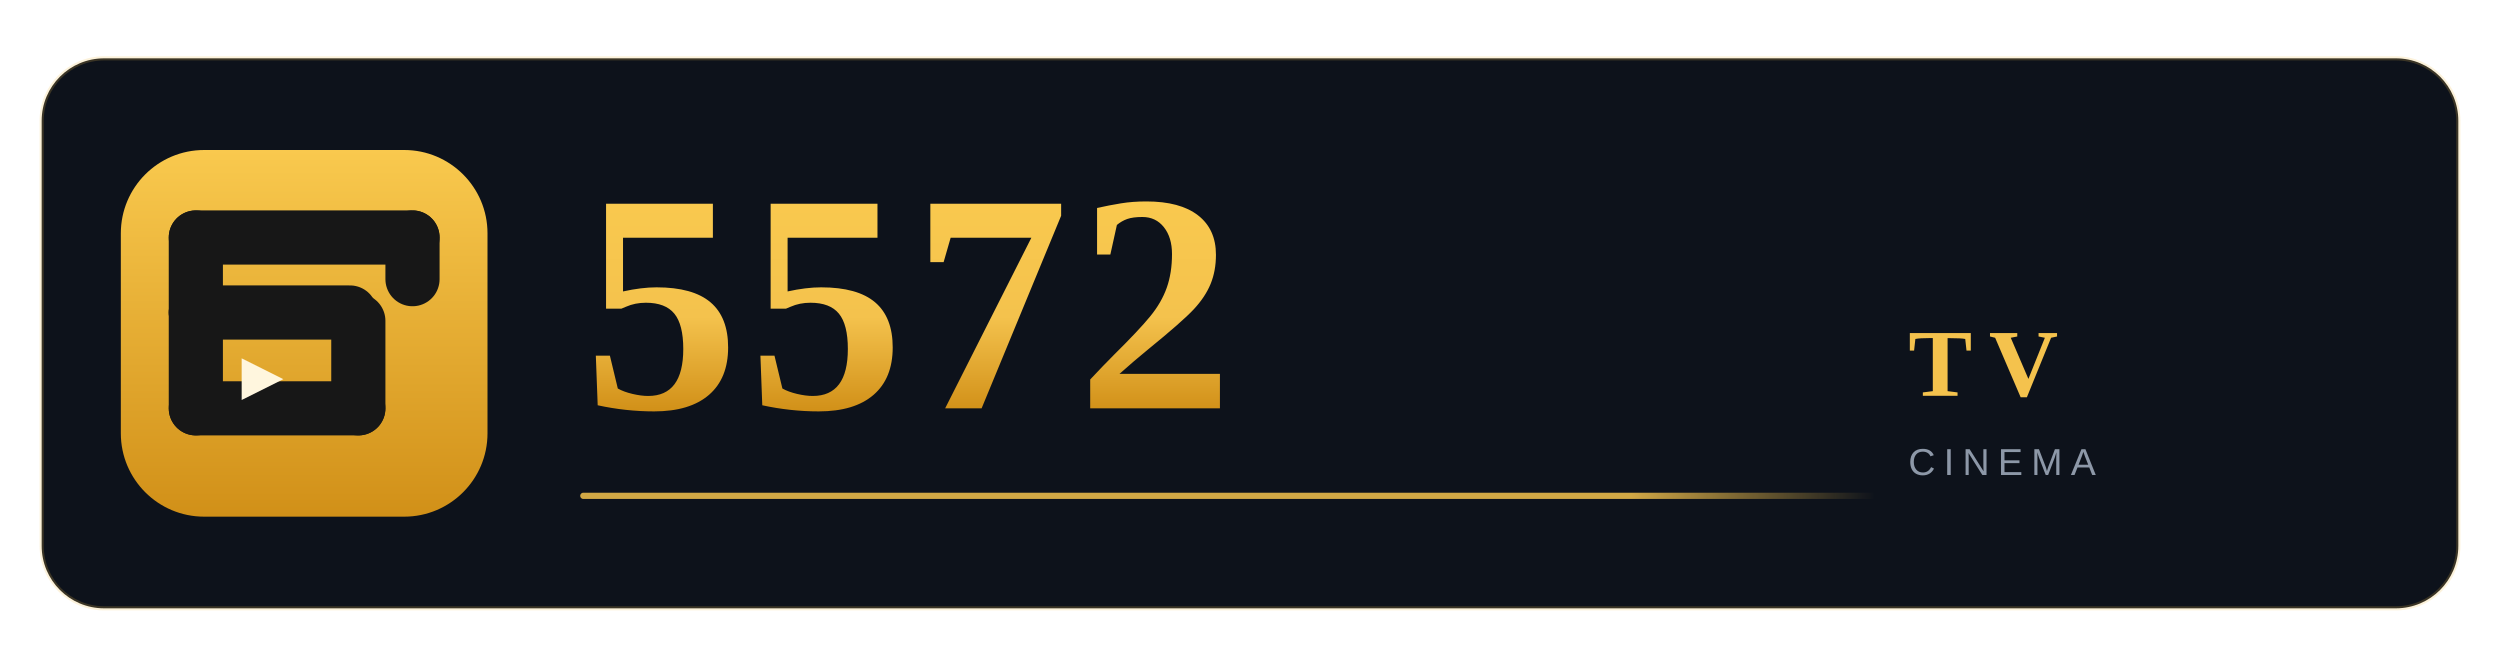
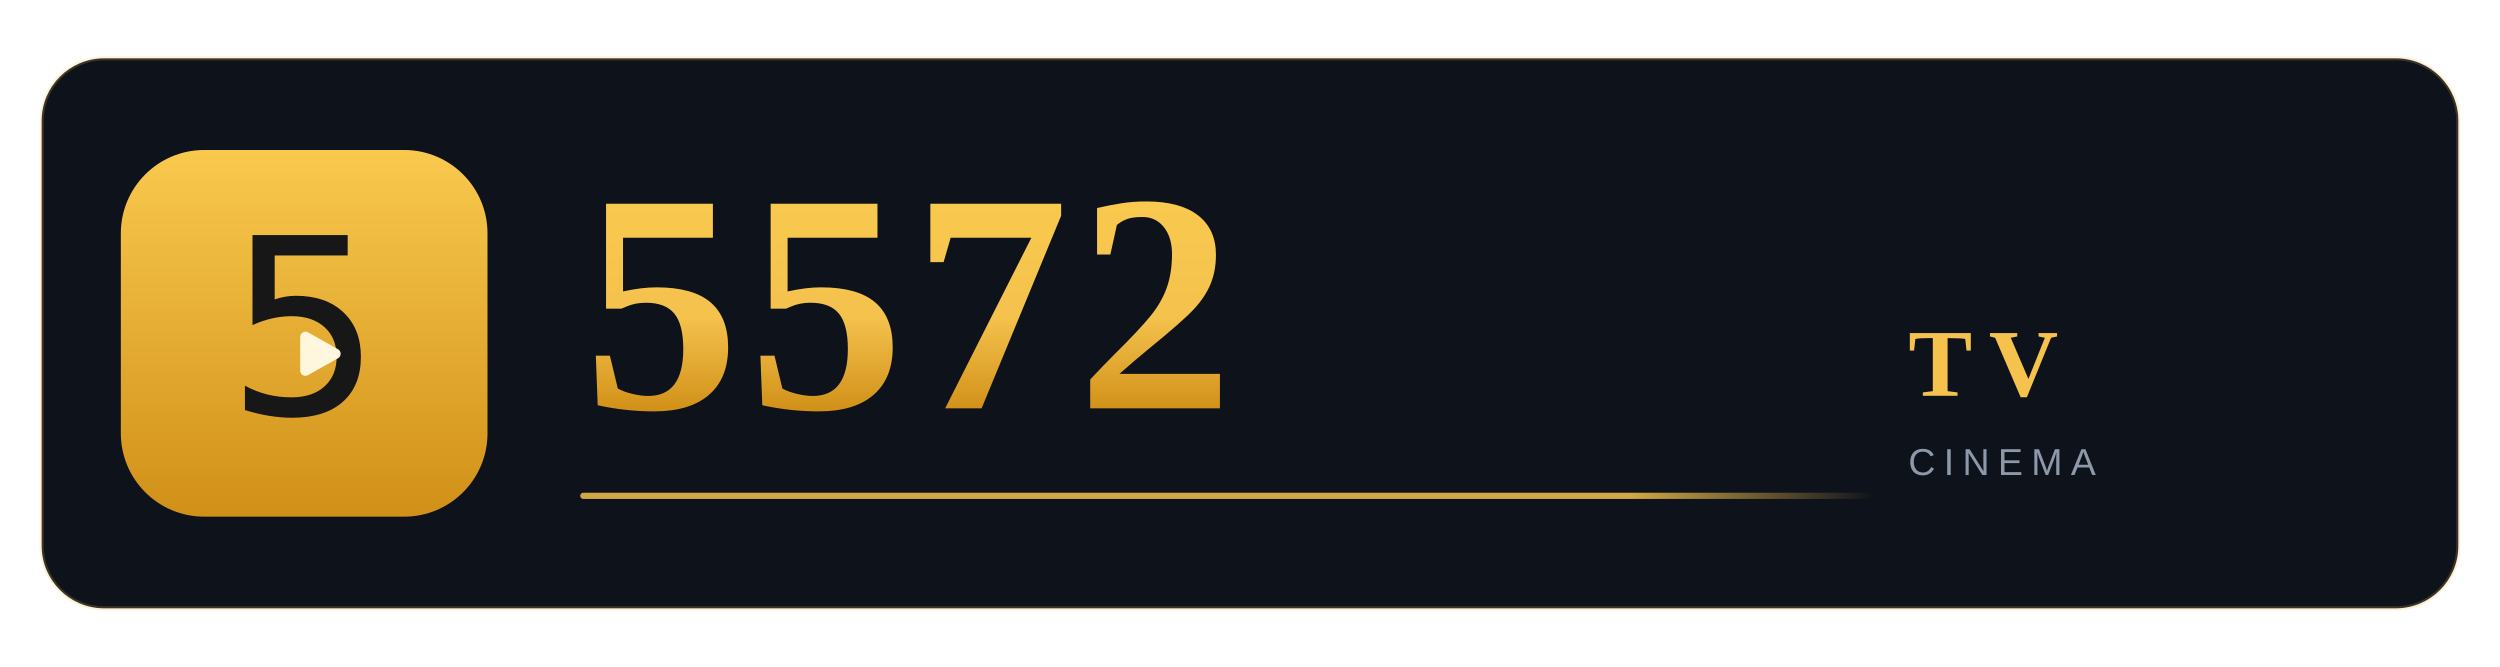
<svg xmlns="http://www.w3.org/2000/svg" width="1200" height="320" viewBox="0 0 1200 320" fill="none">
  <defs>
    <linearGradient id="gold" x1="0" y1="0" x2="0" y2="1">
      <stop offset="0%" stop-color="#F9C94E" />
      <stop offset="55%" stop-color="#F4C24D" />
      <stop offset="100%" stop-color="#D19018" />
    </linearGradient>
    <linearGradient id="tile" x1="0" y1="0" x2="0" y2="1">
      <stop offset="0%" stop-color="#F9C94E" />
      <stop offset="100%" stop-color="#D19018" />
    </linearGradient>
    <linearGradient id="line" x1="120" y1="250" x2="900" y2="250" gradientUnits="userSpaceOnUse">
      <stop offset="0" stop-color="#F4C24D" stop-opacity="0" />
      <stop offset="0.15" stop-color="#F4C24D" stop-opacity="0.85" />
      <stop offset="0.85" stop-color="#F4C24D" stop-opacity="0.85" />
      <stop offset="1" stop-color="#F4C24D" stop-opacity="0" />
    </linearGradient>
  </defs>
  <rect x="20" y="28" width="1160" height="264" rx="30" fill="#0D121B" />
  <rect x="20" y="28" width="1160" height="264" rx="30" stroke="#F4C24D" stroke-opacity="0.20" stroke-width="2" />
  <g transform="translate(146 160)">
    <rect x="-88" y="-88" width="176" height="176" rx="40" fill="url(#tile)" />
-     <g transform="translate(0 -4)" stroke="#171717" stroke-width="26" stroke-linecap="round" stroke-linejoin="round" fill="none">
-       <path d="M-52 -42 H52" />
-       <path d="M-52 -42 V-6" />
-       <path d="M-52 -6 H22" />
-       <path d="M52 -42 V-22" />
-       <path d="M-52 -6 V40" />
-       <path d="M-52 40 H26" />
-       <path d="M26 40 V-2" />
-     </g>
-     <polygon points="-30,12 -30,32 -10,22" fill="#FFF6DE" />
+     <text x="0" y="-2" text-anchor="middle" dominant-baseline="central" font-family="'Archivo Black','DejaVu Sans',sans-serif" font-size="118" fill="#171717">5</text>
+     <path d="M0.6 1.7 L15 9.8 L0.6 17.9 Z" fill="#FFF6DE" stroke="#FFF6DE" stroke-width="5" stroke-linejoin="round" />
  </g>
  <text x="280" y="196" fill="url(#gold)" font-family="'Baskerville','Georgia','Times New Roman',serif" font-size="150" font-weight="700" letter-spacing="4">5572</text>
  <path d="M280 238H900" stroke="url(#line)" stroke-width="3" stroke-linecap="round" />
  <text x="916" y="190" fill="#F4C24D" font-family="'Baskerville','Georgia','Times New Roman',serif" font-size="46" font-weight="700" letter-spacing="8">TV</text>
  <text x="916" y="228" fill="#8D98A8" font-family="'Helvetica Neue','Arial',sans-serif" font-size="18" font-weight="500" letter-spacing="4">CINEMA</text>
</svg>
